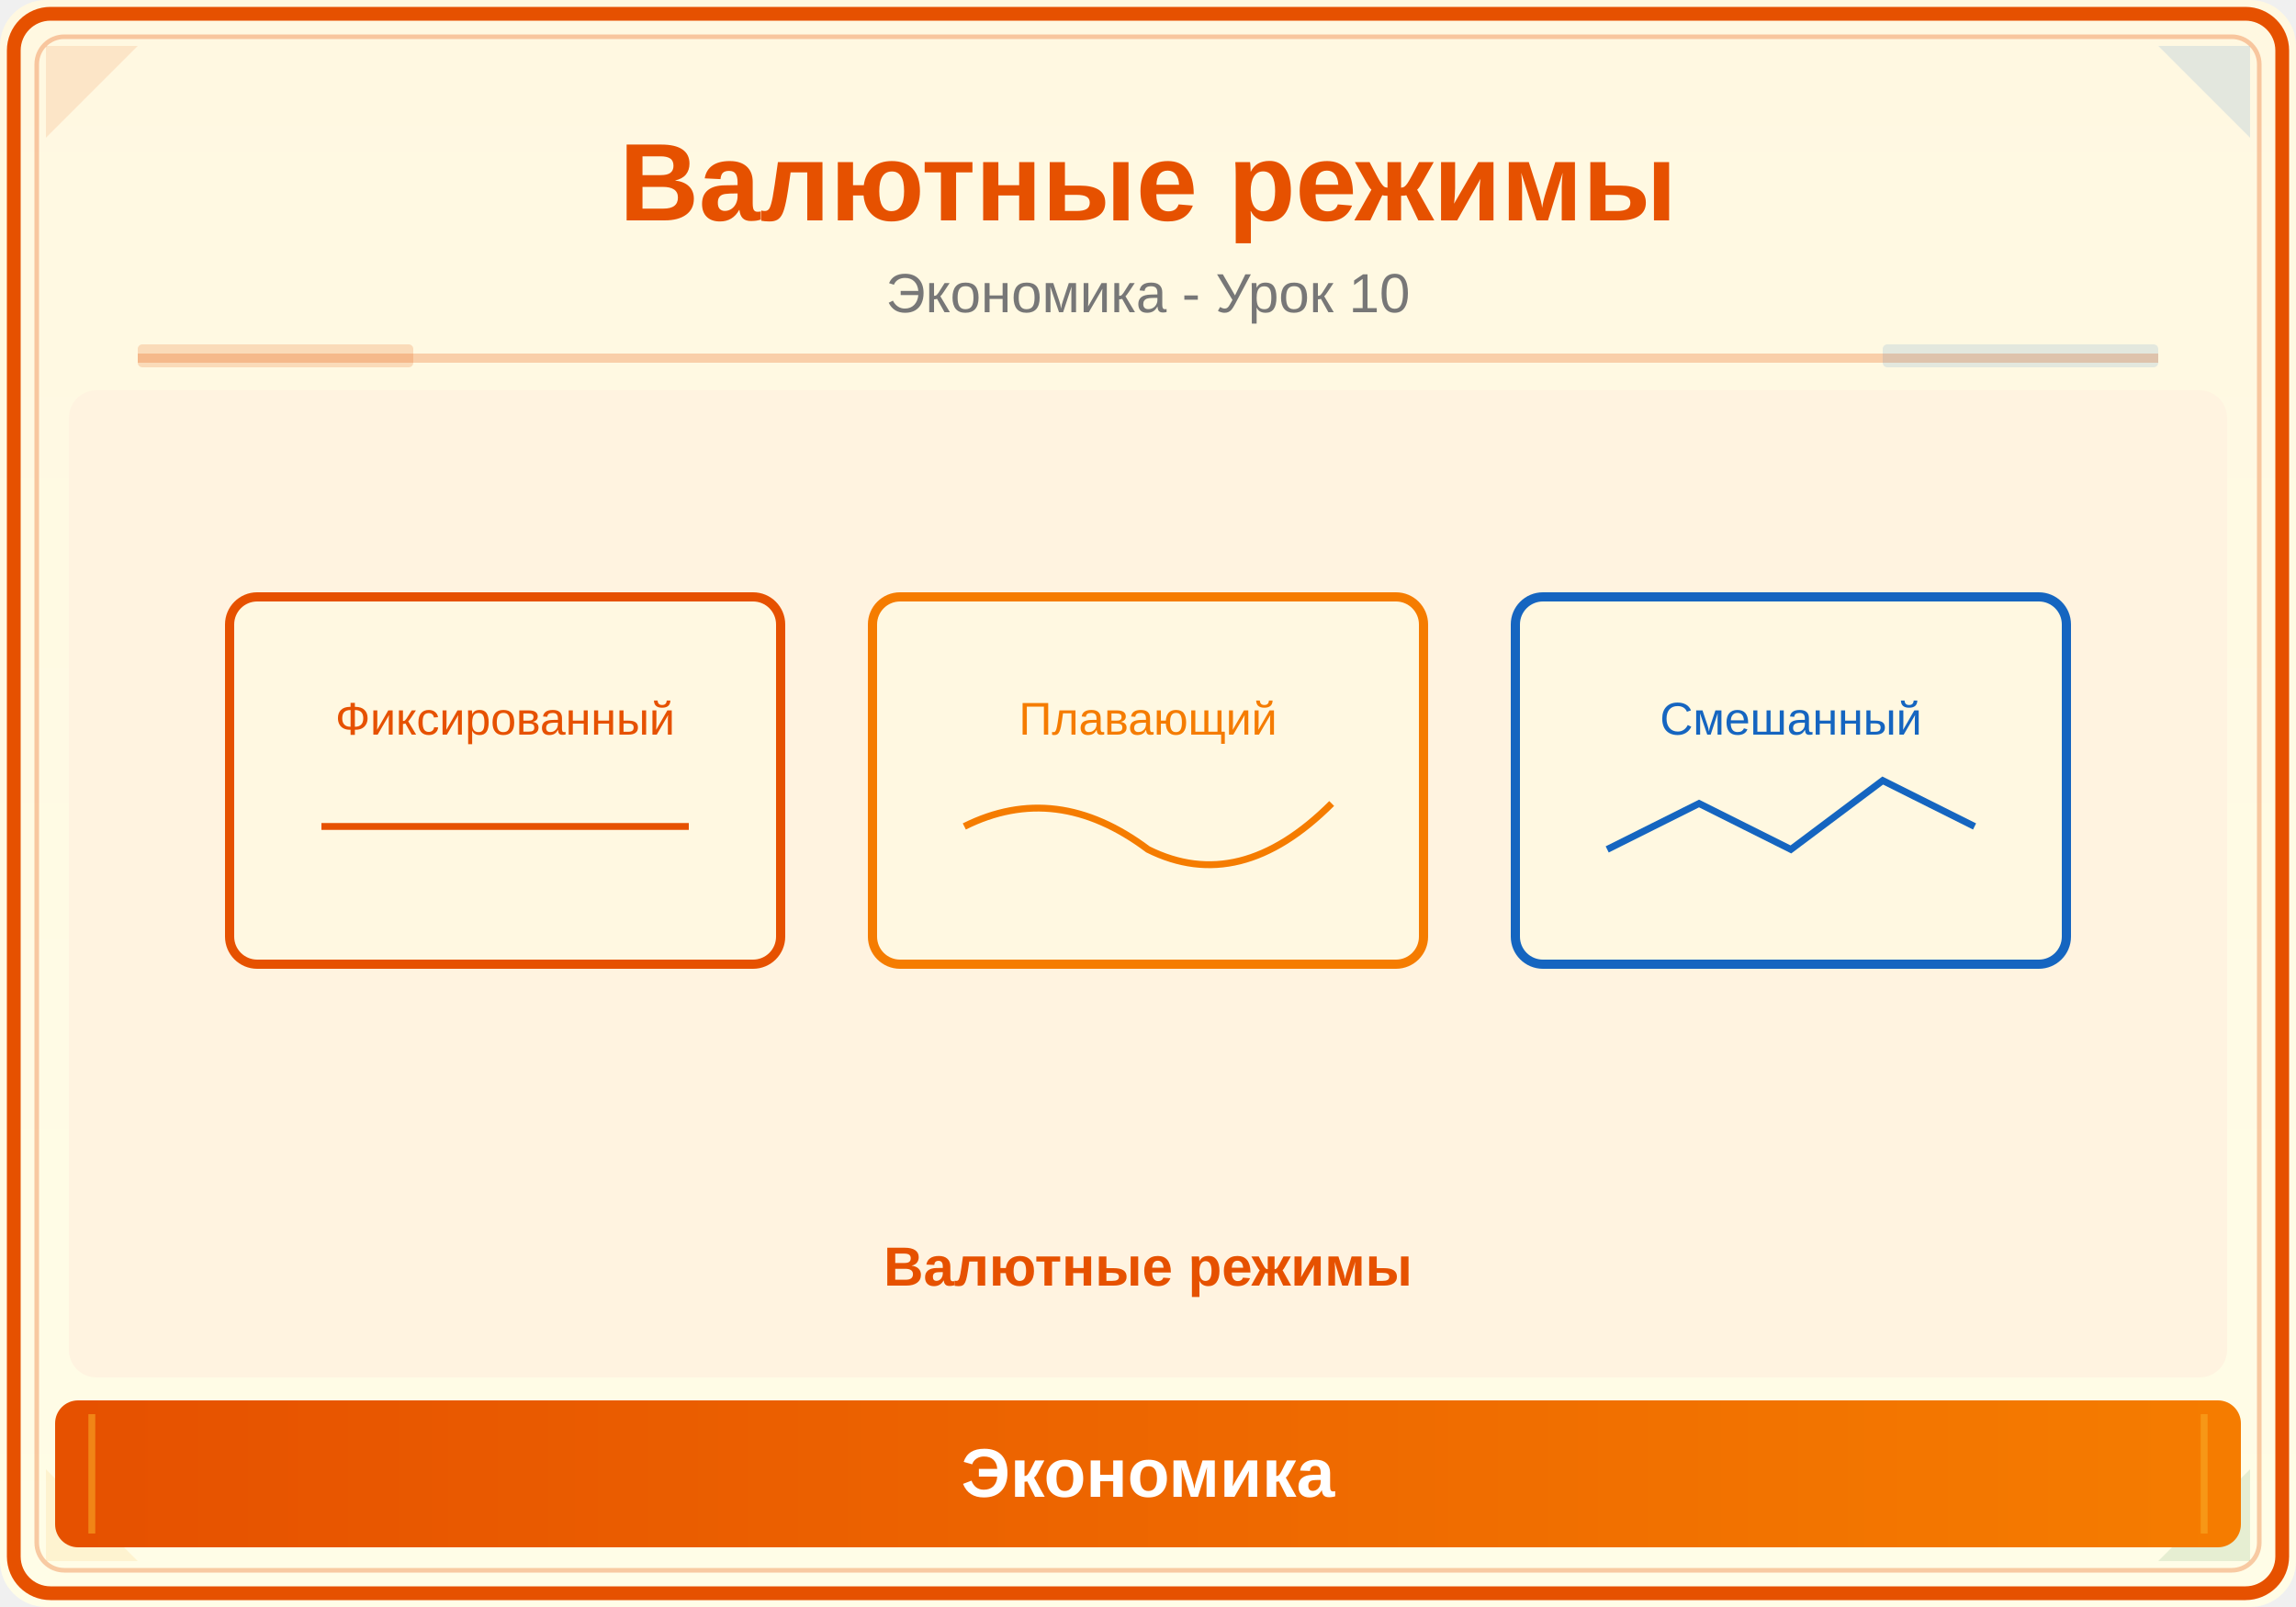
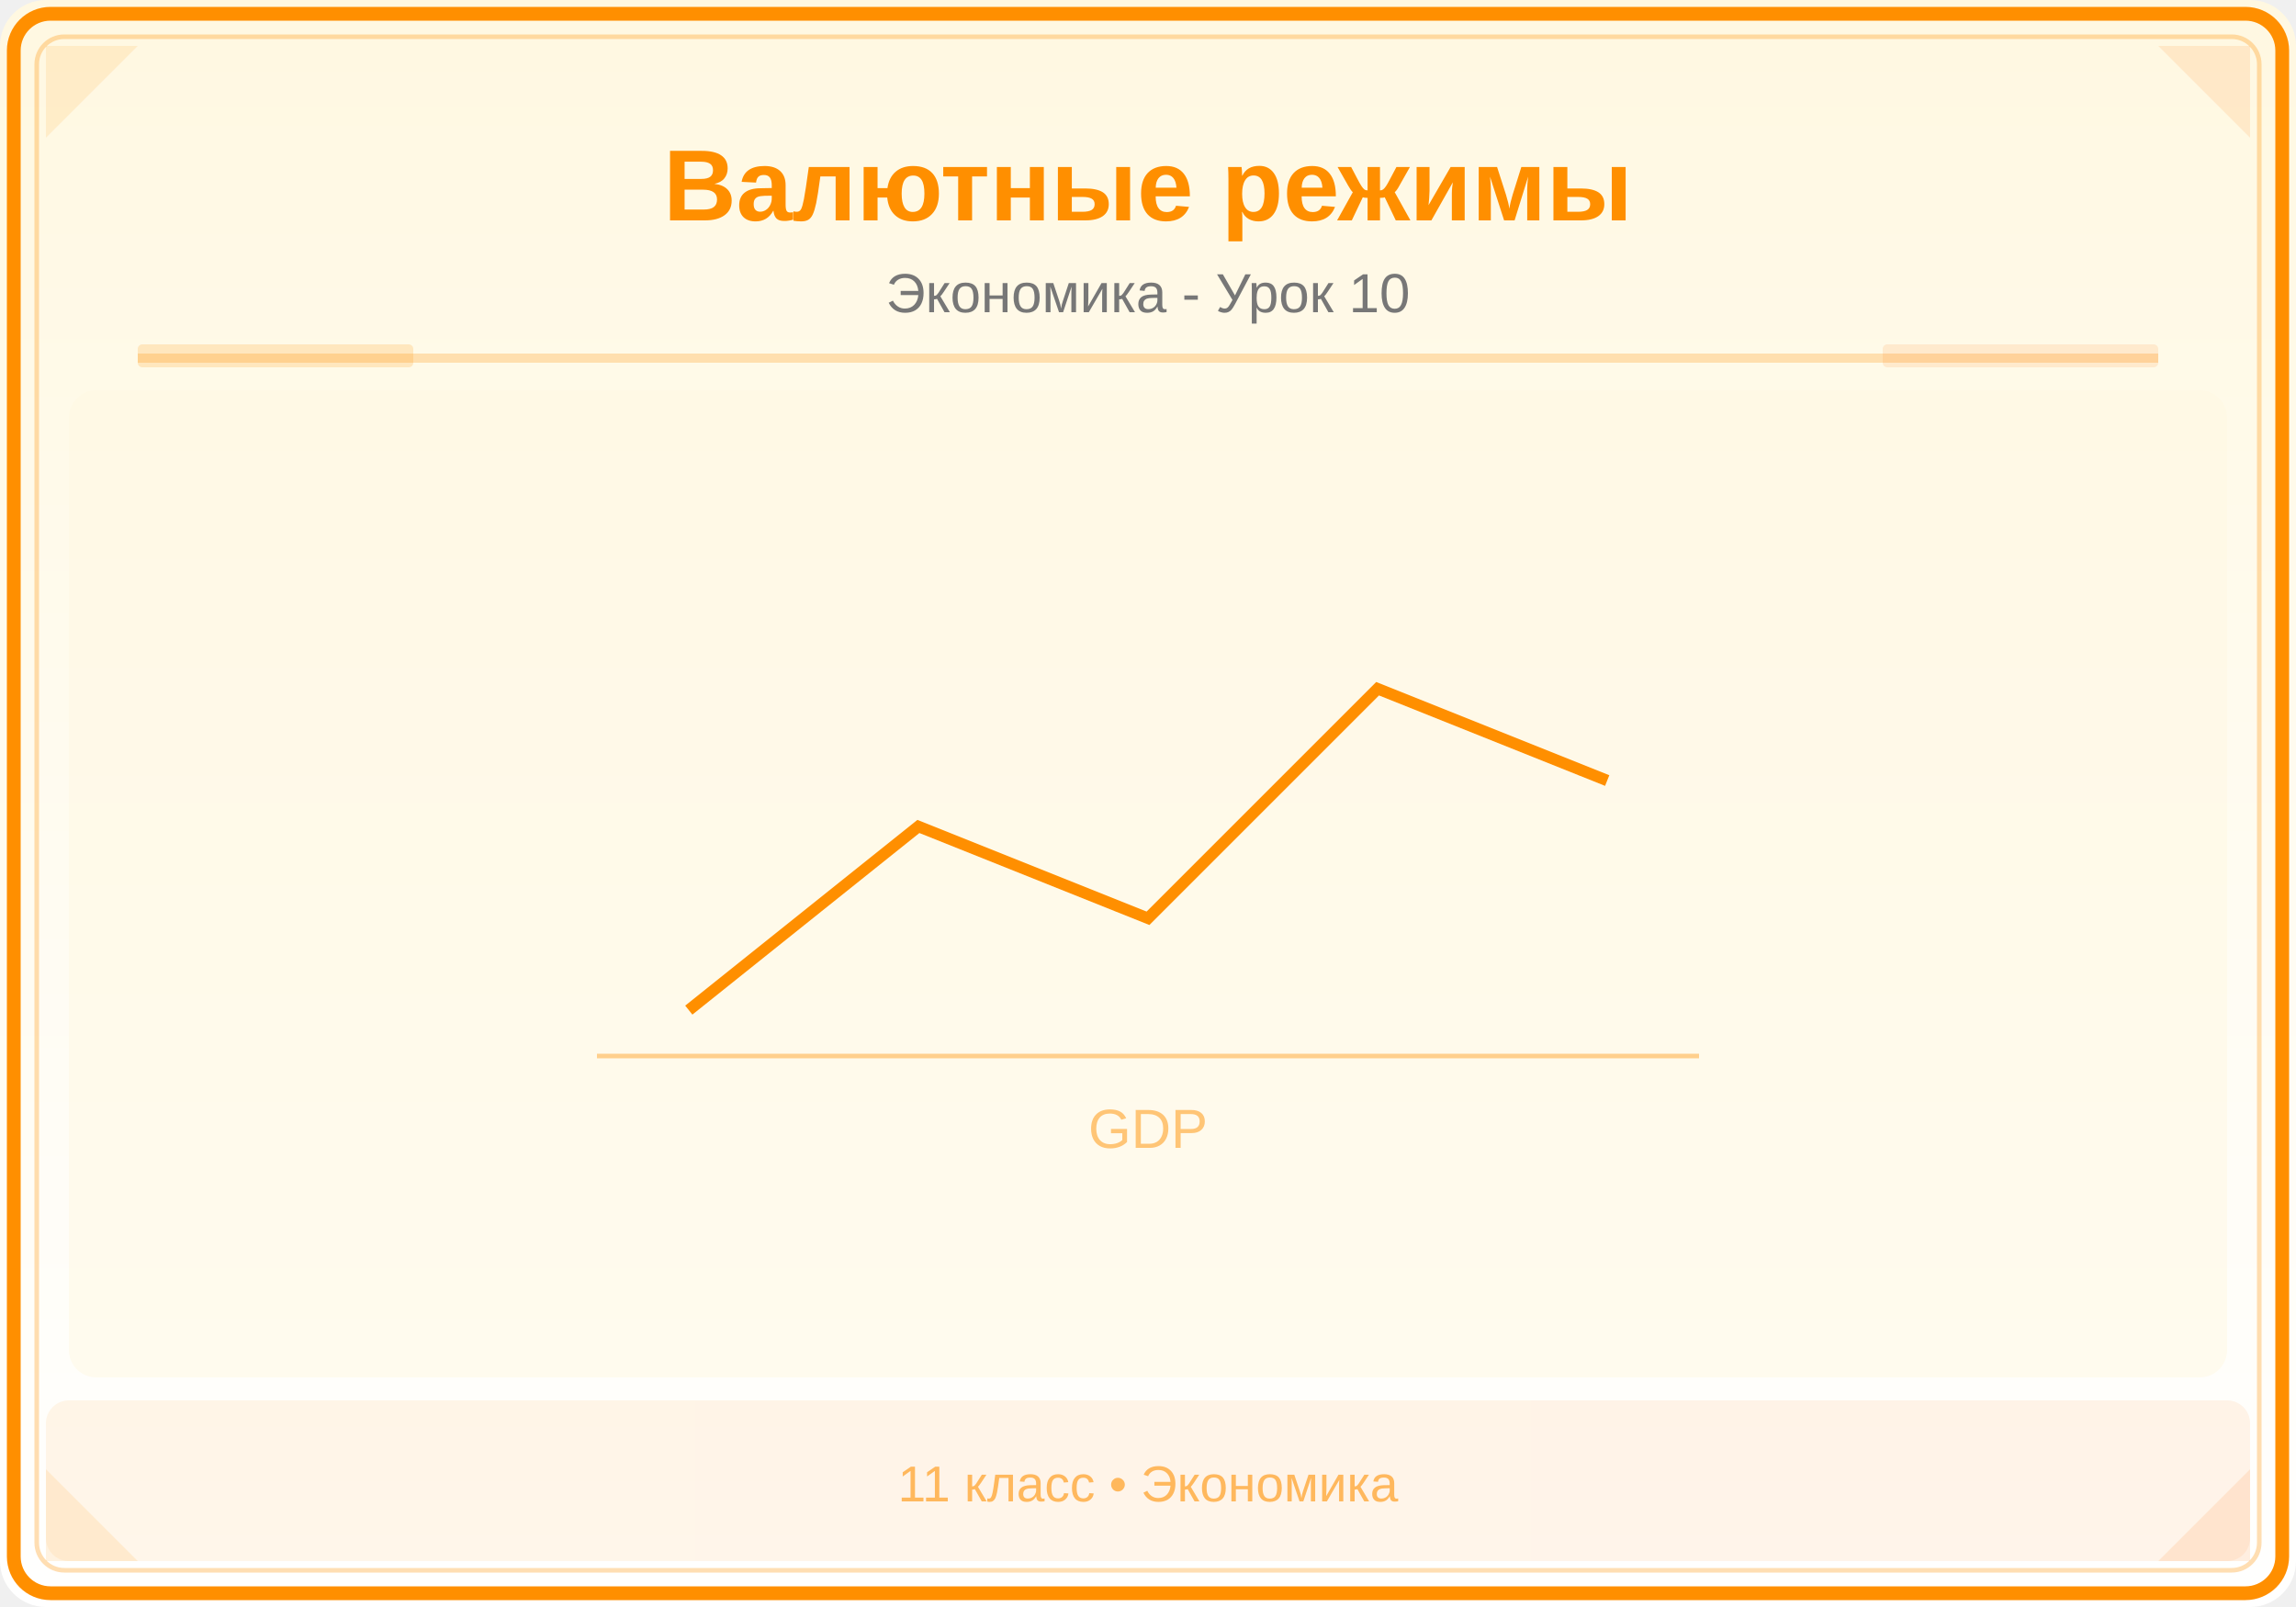
<svg xmlns="http://www.w3.org/2000/svg" viewBox="0 0 500 350">
  <defs>
    <linearGradient id="bg" x1="0" y1="0" x2="0" y2="1">
      <stop offset="0%" stop-color="#FFF8E1" />
-       <stop offset="100%" stop-color="#FFFDE7" />
+       <stop offset="100%" stop-color="#FFFFFF" />
    </linearGradient>
    <linearGradient id="panel" x1="0" y1="0" x2="1" y2="0">
-       <stop offset="0%" stop-color="#E65100" />
-       <stop offset="100%" stop-color="#F57C00" />
+       <stop offset="0%" stop-color="#FF8F00" />
+       <stop offset="100%" stop-color="#FF6F00" />
    </linearGradient>
  </defs>
  <rect width="500" height="350" fill="url(#bg)" rx="10" />
-   <rect x="3" y="3" width="494" height="344" rx="8" fill="none" stroke="#E65100" stroke-width="3" />
-   <rect x="8" y="8" width="484" height="334" rx="6" fill="none" stroke="#E65100" stroke-width="1" opacity="0.3" />
-   <polygon points="10,10 30,10 10,30" fill="#E65100" opacity="0.12" />
-   <polygon points="490,10 470,10 490,30" fill="#1565C0" opacity="0.12" />
-   <polygon points="10,340 30,340 10,320" fill="#F9A825" opacity="0.12" />
-   <polygon points="490,340 470,340 490,320" fill="#2E7D32" opacity="0.12" />
-   <text x="250" y="48" font-family="Arial,sans-serif" font-size="24" font-weight="bold" fill="#E65100" text-anchor="middle">Валютные режимы</text>
+   <rect x="3" y="3" width="494" height="344" rx="8" fill="none" stroke="#FF8F00" stroke-width="3" />
+   <rect x="8" y="8" width="484" height="334" rx="6" fill="none" stroke="#FF8F00" stroke-width="1" opacity="0.3" />
+   <polygon points="10,10 30,10 10,30" fill="#FF8F00" opacity="0.12" />
+   <polygon points="490,10 470,10 490,30" fill="#FF6F00" opacity="0.12" />
+   <polygon points="10,340 30,340 10,320" fill="#FF8F00" opacity="0.12" />
+   <polygon points="490,340 470,340 490,320" fill="#FF6F00" opacity="0.12" />
+   <text x="250" y="48" font-family="Arial,sans-serif" font-size="22" font-weight="bold" fill="#FF8F00" text-anchor="middle">Валютные режимы</text>
  <text x="250" y="68" font-family="Arial,sans-serif" font-size="12" fill="#777" text-anchor="middle">Экономика - Урок 10</text>
-   <line x1="30" y1="78" x2="470" y2="78" stroke="#E65100" stroke-width="2" opacity="0.25" />
-   <rect x="30" y="75" width="60" height="5" fill="#E65100" opacity="0.18" rx="1" />
-   <rect x="410" y="75" width="60" height="5" fill="#1565C0" opacity="0.12" rx="1" />
+   <line x1="30" y1="78" x2="470" y2="78" stroke="#FF8F00" stroke-width="2" opacity="0.25" />
+   <rect x="30" y="75" width="60" height="5" fill="#FF8F00" opacity="0.18" rx="1" />
+   <rect x="410" y="75" width="60" height="5" fill="#FF6F00" opacity="0.12" rx="1" />
  <clipPath id="ill">
    <rect x="15" y="85" width="470" height="215" rx="6" />
  </clipPath>
  <g clip-path="url(#ill)">
-     <rect x="15" y="85" width="470" height="215" fill="#FFF3E0" />
-     <rect x="50" y="130" width="120" height="80" rx="6" fill="#FFF8E1" stroke="#E65100" stroke-width="2" />
-     <text x="110" y="160" font-family="Arial,sans-serif" font-size="10" fill="#E65100" text-anchor="middle">Фиксированный</text>
-     <line x1="70" y1="180" x2="150" y2="180" stroke="#E65100" stroke-width="1.5" />
-     <rect x="190" y="130" width="120" height="80" rx="6" fill="#FFF8E1" stroke="#F57C00" stroke-width="2" />
-     <text x="250" y="160" font-family="Arial,sans-serif" font-size="10" fill="#F57C00" text-anchor="middle">Плавающий</text>
-     <path d="M210,180 Q230,170 250,185 Q270,195 290,175" fill="none" stroke="#F57C00" stroke-width="1.5" />
-     <rect x="330" y="130" width="120" height="80" rx="6" fill="#FFF8E1" stroke="#1565C0" stroke-width="2" />
-     <text x="390" y="160" font-family="Arial,sans-serif" font-size="10" fill="#1565C0" text-anchor="middle">Смешанный</text>
-     <path d="M350,185 L370,175 L390,185 L410,170 L430,180" fill="none" stroke="#1565C0" stroke-width="1.5" />
-     <text x="250" y="280" font-family="Arial,sans-serif" font-size="12" fill="#E65100" text-anchor="middle" font-weight="bold">Валютные режимы</text>
+     <rect x="15" y="85" width="470" height="215" fill="#FFF8E1" opacity="0.5" />
+     <path d="M150,220 L200,180 L250,200 L300,150 L350,170" fill="none" stroke="#FF8F00" stroke-width="2.5" />
+     <line x1="130" y1="230" x2="370" y2="230" stroke="#FF8F00" stroke-width="1" opacity="0.4" />
+     <text x="250" y="250" font-family="Arial,sans-serif" font-size="12" fill="#FF8F00" text-anchor="middle" opacity="0.5">GDP</text>
  </g>
-   <rect x="12" y="305" width="476" height="32" rx="5" fill="url(#panel)" />
-   <line x1="20" y1="308" x2="20" y2="334" stroke="#F9A825" stroke-width="1.5" opacity="0.6" />
-   <line x1="480" y1="308" x2="480" y2="334" stroke="#F9A825" stroke-width="1.5" opacity="0.6" />
-   <text x="250" y="326" font-family="Arial,sans-serif" font-size="15" text-anchor="middle" fill="white" font-weight="bold">Экономика</text>
+   <rect x="10" y="305" width="480" height="35" fill="url(#panel)" opacity="0.08" rx="5" />
+   <text x="250" y="327" font-family="Arial,sans-serif" font-size="11" fill="#FF8F00" text-anchor="middle" opacity="0.6">11 класс • Экономика</text>
</svg>
